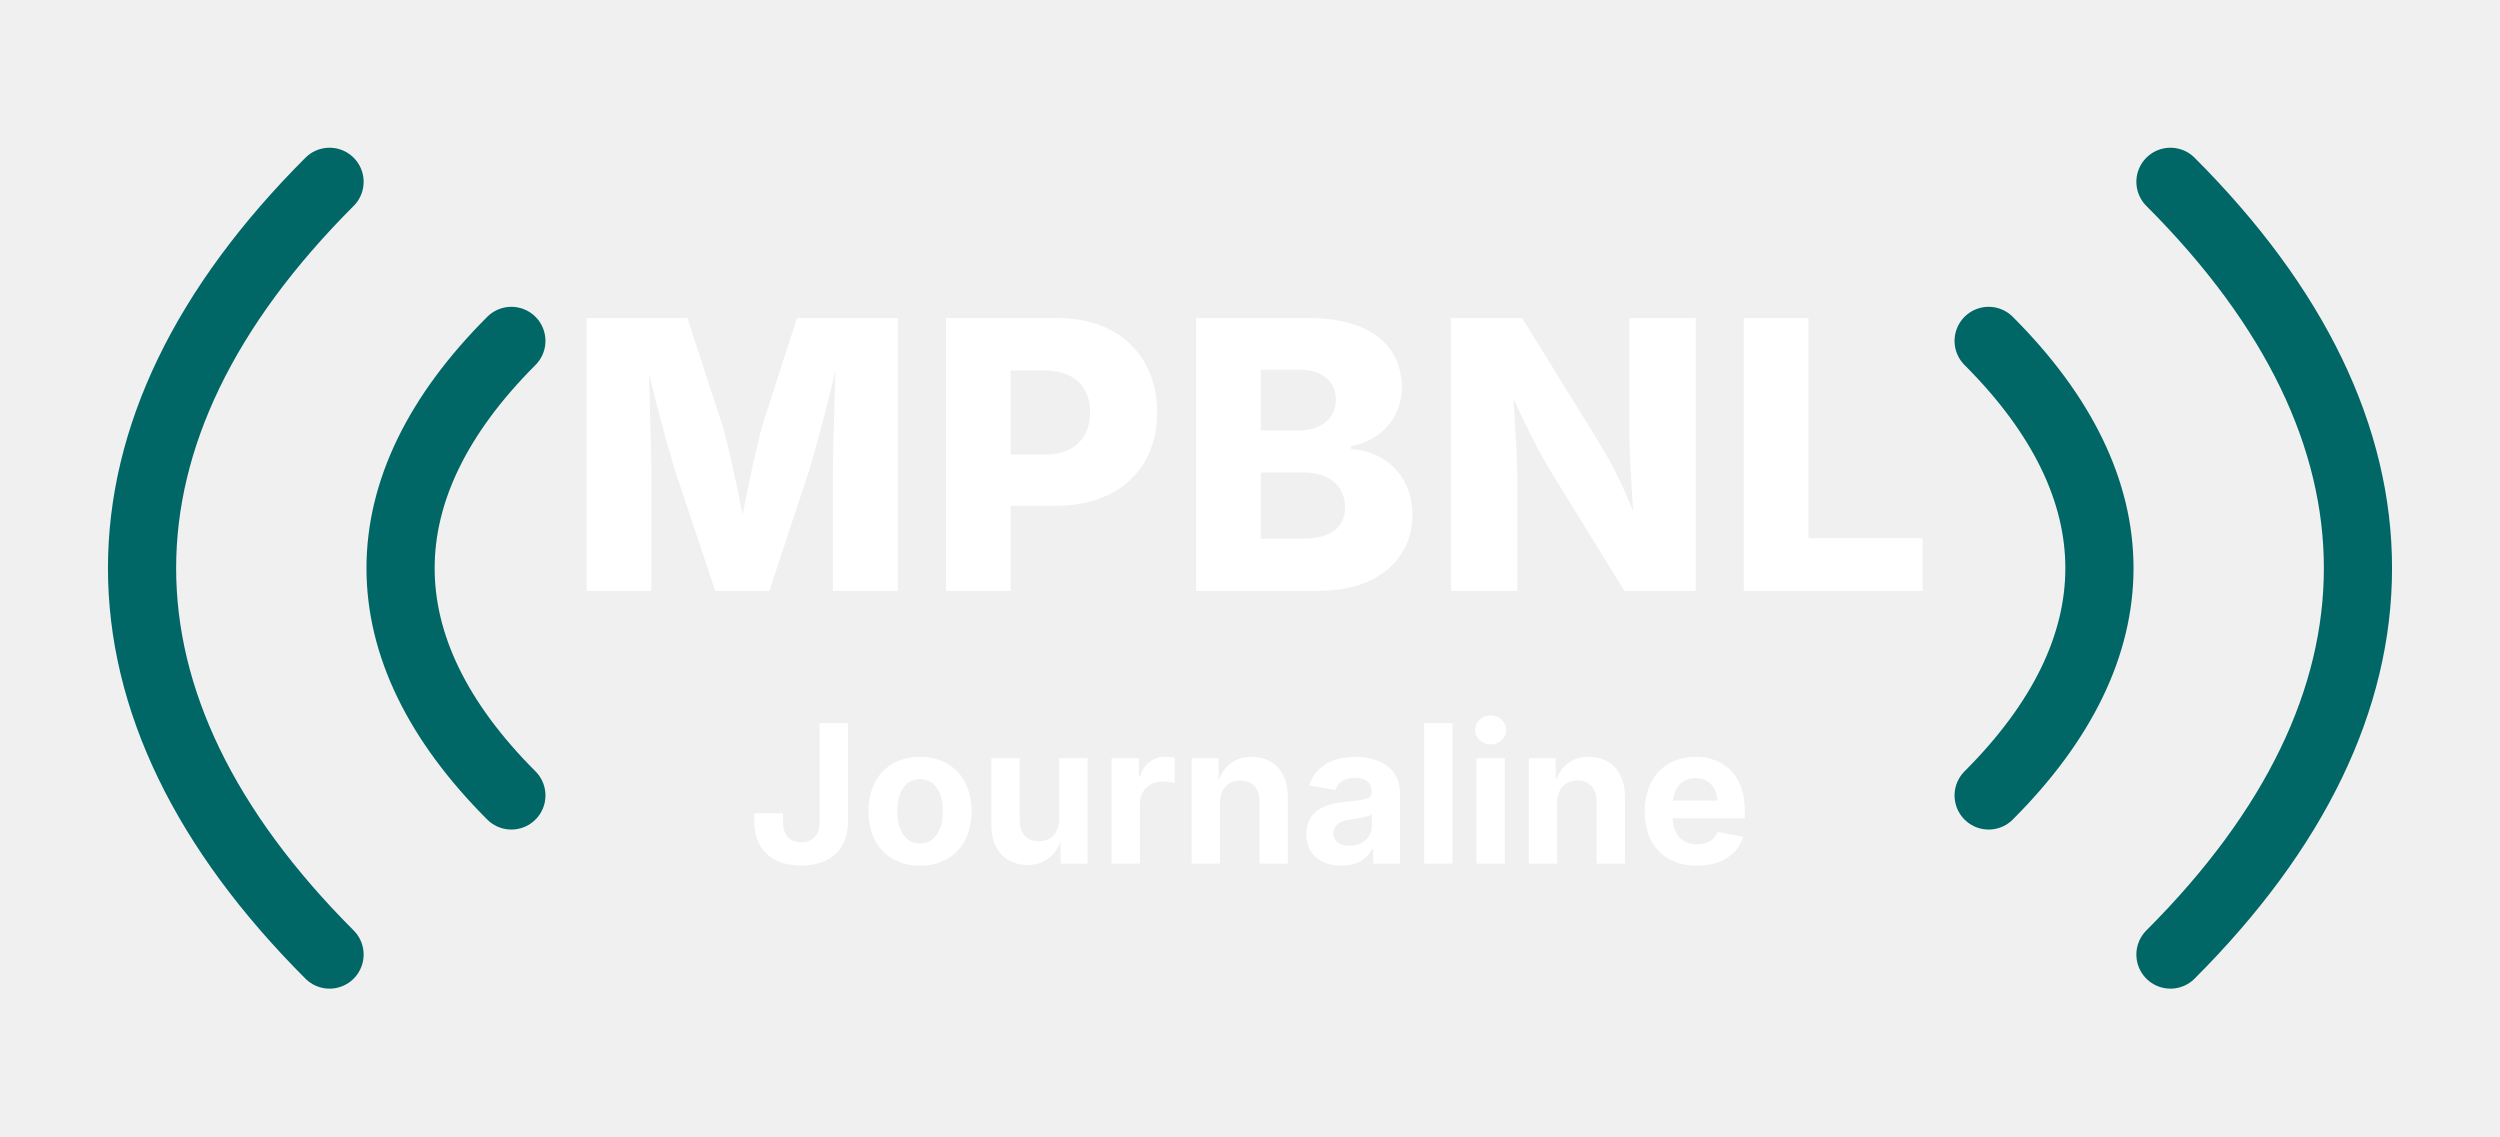
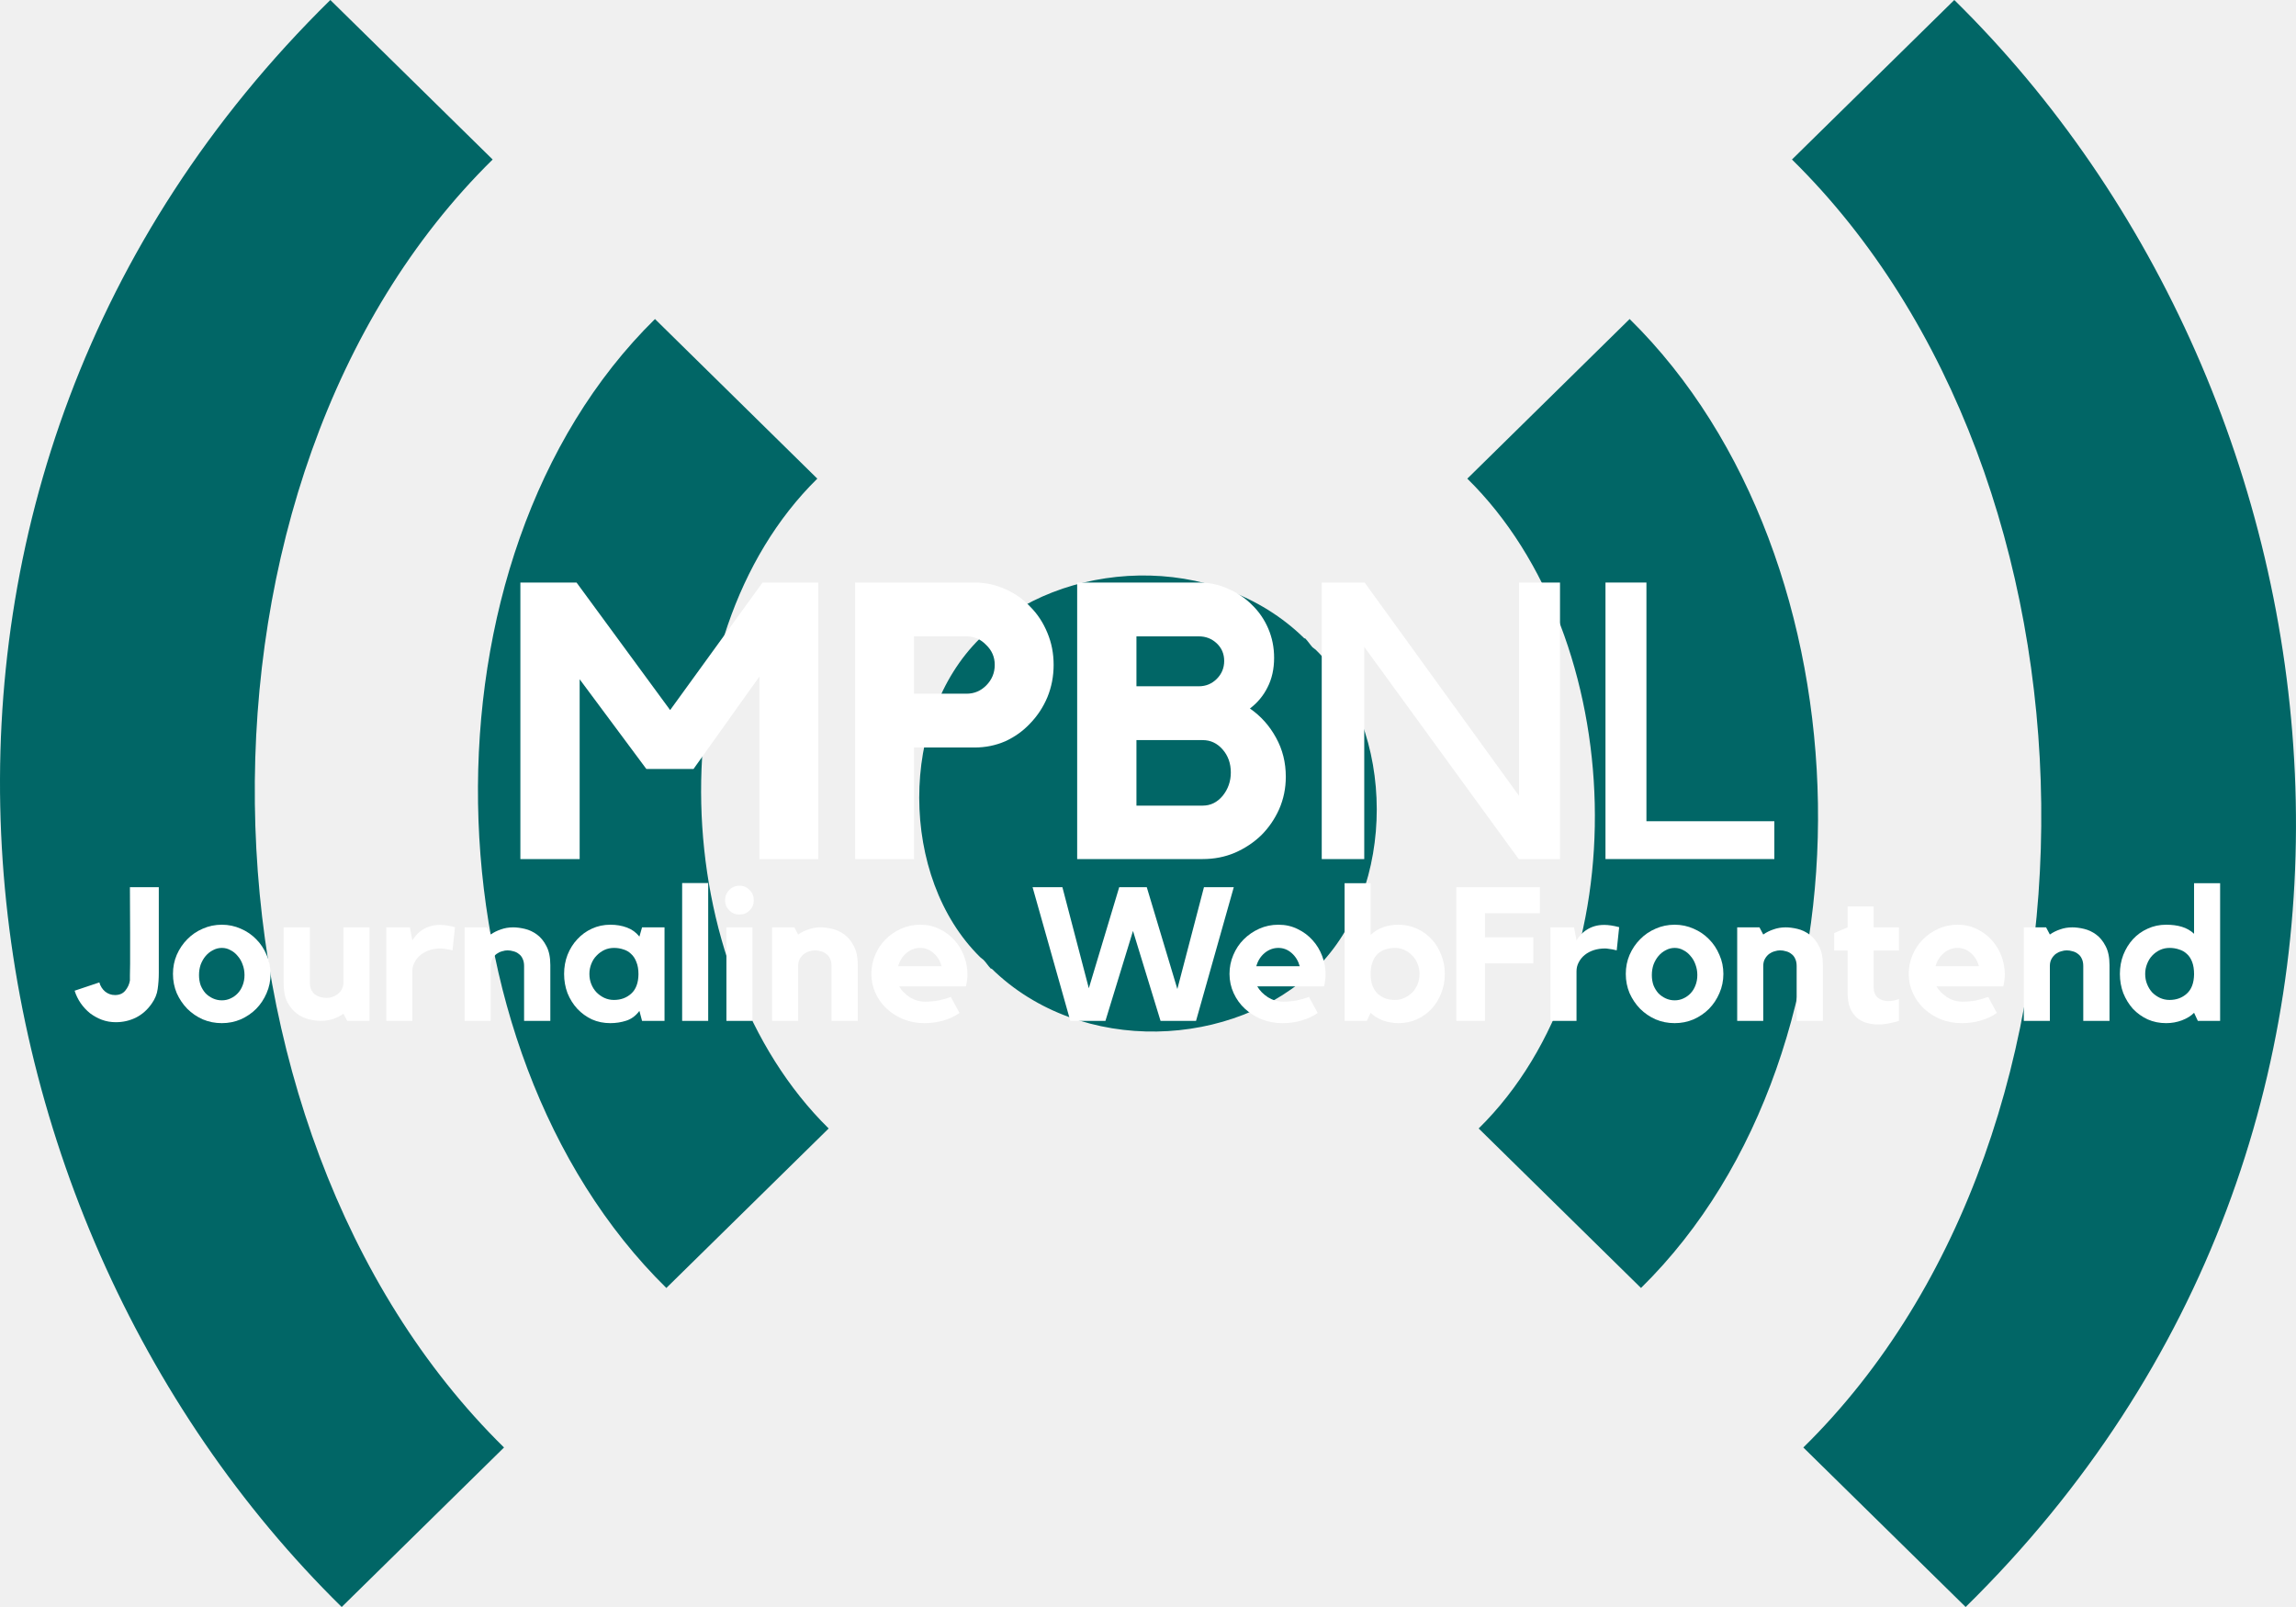
- <svg xmlns="http://www.w3.org/2000/svg" width="440" height="200" viewBox="0 0 440 200" fill="none">
-   <g stroke="#016666" stroke-width="12" stroke-linecap="round">
-     <path d="M58 32C14 76 14 124 58 168" />
-     <path d="M90 60C64 86 64 114 90 140" />
-     <path d="M382 32c44 44 44 92 0 136" />
-     <path d="M350 60c26 26 26 54 0 80" />
-   </g>
-   <text x="220" y="104" text-anchor="middle" font-family="Inter, Segoe UI, Helvetica, Arial, sans-serif" font-size="66" font-weight="800" fill="#ffffff" letter-spacing="1">MPBNL</text>
-   <text x="220" y="152" text-anchor="middle" font-family="Inter, Segoe UI, Helvetica, Arial, sans-serif" font-size="34" font-weight="700" fill="#ffffff">Journaline</text>
+ <svg xmlns="http://www.w3.org/2000/svg" width="800" height="560" viewBox="0 0 800 560" fill="none">
+   <path d="M457.298 225.537C456.378 224.515 455.698 223.375 454.698 222.393L454.538 222.51C423.298 191.807 369.737 194.677 341.457 222.471C313.177 250.264 313.257 305.771 341.537 333.564C341.897 333.918 342.337 334.148 342.697 334.502C343.657 335.485 344.337 336.664 345.337 337.646L345.457 337.49C376.697 368.193 430.258 365.362 458.538 337.529C486.818 309.736 486.738 254.229 458.458 226.436C458.098 226.082 457.658 225.891 457.298 225.537ZM284.777 166.797L228.217 111.172C143.377 194.592 147.337 365.447 232.177 448.828L288.737 393.242C232.177 337.655 228.217 222.384 284.777 166.797ZM171.658 55.586L115.098 0C-54.622 166.801 -22.383 421.032 119.058 560L175.618 504.414C62.498 393.24 58.538 166.8 171.658 55.586ZM567.818 111.172L511.258 166.797C567.818 222.384 571.778 337.655 515.218 393.242L571.778 448.828C656.618 365.447 652.658 194.592 567.818 111.172ZM684.897 560L628.338 504.414C741.498 393.24 737.537 166.8 624.377 55.586L680.937 0C822.377 139.007 854.617 393.238 684.897 560Z" fill-rule="evenodd" clip-rule="evenodd" fill="#016666" />
+   <path d="M265.699 203H285.13V299.36H264.612V235.754L241.649 267.965H225.207L201.972 236.706V299.36H181.318V203H200.885L233.496 247.442L265.699 203Z" fill="white" />
+   <path d="M339.536 203C343.34 203 346.918 203.77 350.27 205.31C353.622 206.76 356.521 208.799 358.966 211.426C361.503 213.963 363.496 216.999 364.945 220.532C366.394 223.975 367.119 227.69 367.119 231.677C367.119 235.664 366.394 239.424 364.945 242.957C363.496 246.401 361.503 249.436 358.966 252.063C356.521 254.691 353.622 256.775 350.27 258.315C346.918 259.765 343.34 260.49 339.536 260.49H318.474V299.36H297.957V203H339.536ZM336.818 241.734C339.445 241.734 341.71 240.783 343.612 238.88C345.605 236.887 346.601 234.486 346.601 231.677C346.601 228.959 345.605 226.648 343.612 224.746C341.71 222.752 339.445 221.756 336.818 221.756H318.474V241.734H336.818Z" fill="white" />
+   <path d="M435.515 246.899C439.32 249.526 442.354 252.924 444.619 257.092C446.884 261.169 448.016 265.7 448.016 270.683C448.016 274.67 447.246 278.43 445.706 281.964C444.166 285.407 442.083 288.442 439.456 291.07C436.829 293.606 433.749 295.645 430.216 297.185C426.774 298.635 423.059 299.36 419.074 299.36H375.321V203H417.715C421.338 203 424.735 203.725 427.906 205.175C431.076 206.534 433.839 208.391 436.194 210.747C438.64 213.103 440.543 215.866 441.901 219.037C443.26 222.209 443.94 225.606 443.94 229.231C443.94 233.127 443.17 236.57 441.63 239.56C440.18 242.459 438.142 244.906 435.515 246.899ZM395.974 239.152H417.715C420.161 239.152 422.244 238.291 423.965 236.57C425.686 234.848 426.547 232.764 426.547 230.318C426.547 227.871 425.686 225.833 423.965 224.202C422.244 222.571 420.161 221.756 417.715 221.756H395.974V239.152ZM419.074 280.74C421.791 280.74 424.101 279.608 426.004 277.343C427.906 274.987 428.857 272.269 428.857 269.188C428.857 266.017 427.906 263.344 426.004 261.169C424.101 258.995 421.791 257.908 419.074 257.908H395.974V280.74H419.074Z" fill="white" />
+   <path d="M543.558 203V299.36H529.155L475.347 225.425V299.36H460.536V203H475.483L529.291 277.343V203H543.558Z" fill="white" />
+   <path d="M559.403 299.36V203H573.67V286.177H618.238V299.36H559.403Z" fill="white" />
+   <path d="M55.331 309.166V339.062C55.331 340.989 55.2 342.851 54.937 344.647C54.718 346.399 54.016 348.108 52.832 349.772C51.342 351.919 49.5 353.539 47.308 354.635C45.16 355.686 42.836 356.211 40.337 356.211C38.627 356.211 37.005 355.927 35.47 355.357C33.98 354.788 32.598 354.021 31.327 353.058C30.099 352.05 29.025 350.889 28.105 349.575C27.184 348.217 26.482 346.772 26 345.238L34.615 342.347C34.966 343.618 35.624 344.669 36.588 345.501C37.597 346.334 38.758 346.75 40.074 346.75C41.608 346.75 42.792 346.246 43.625 345.238C44.502 344.187 45.05 343.004 45.269 341.69C45.269 341.515 45.269 340.902 45.269 339.851C45.313 338.799 45.335 337.507 45.335 335.974C45.335 334.397 45.335 332.645 45.335 330.717C45.335 328.746 45.335 326.775 45.335 324.804C45.335 320.16 45.313 314.948 45.269 309.166H55.331Z" fill="white" />
+   <path d="M77.3 322.241C79.624 322.241 81.816 322.701 83.876 323.621C85.937 324.497 87.735 325.724 89.269 327.301C90.804 328.834 92.01 330.652 92.886 332.754C93.807 334.813 94.267 337.025 94.267 339.391C94.267 341.756 93.807 343.99 92.886 346.093C92.01 348.151 90.804 349.969 89.269 351.546C87.735 353.079 85.937 354.306 83.876 355.226C81.816 356.102 79.624 356.54 77.3 356.54C74.932 356.54 72.718 356.102 70.658 355.226C68.597 354.306 66.799 353.079 65.265 351.546C63.73 349.969 62.503 348.151 61.582 346.093C60.705 343.99 60.267 341.756 60.267 339.391C60.267 337.025 60.705 334.813 61.582 332.754C62.503 330.652 63.73 328.834 65.265 327.301C66.799 325.724 68.597 324.497 70.658 323.621C72.718 322.701 74.932 322.241 77.3 322.241ZM77.3 348.59C78.396 348.59 79.404 348.37 80.325 347.932C81.29 347.494 82.123 346.903 82.824 346.158C83.57 345.37 84.139 344.45 84.534 343.399C84.973 342.304 85.192 341.099 85.192 339.785C85.192 338.471 84.973 337.244 84.534 336.105C84.139 334.966 83.57 333.981 82.824 333.148C82.123 332.272 81.29 331.593 80.325 331.112C79.404 330.586 78.396 330.323 77.3 330.323C76.204 330.323 75.174 330.586 74.209 331.112C73.244 331.593 72.389 332.272 71.644 333.148C70.943 333.981 70.373 334.966 69.934 336.105C69.54 337.244 69.342 338.471 69.342 339.785C69.342 341.099 69.54 342.304 69.934 343.399C70.373 344.45 70.943 345.37 71.644 346.158C72.389 346.903 73.244 347.494 74.209 347.932C75.174 348.37 76.204 348.59 77.3 348.59Z" fill="white" />
+   <path d="M119.667 323.161H128.743V355.752H120.982L119.667 353.255C118.615 353.999 117.409 354.613 116.05 355.094C114.735 355.533 113.31 355.752 111.775 355.752C110.592 355.752 109.232 355.576 107.698 355.226C106.207 354.875 104.804 354.218 103.489 353.255C102.174 352.291 101.056 350.955 100.135 349.247C99.258 347.538 98.82 345.326 98.82 342.61V323.161H107.961V342.282C107.961 343.289 108.114 344.143 108.421 344.844C108.772 345.545 109.21 346.115 109.737 346.553C110.307 346.947 110.942 347.253 111.644 347.473C112.345 347.648 113.069 347.735 113.814 347.735C114.384 347.735 114.998 347.648 115.655 347.473C116.357 347.253 116.993 346.925 117.563 346.487C118.176 346.049 118.681 345.479 119.075 344.779C119.47 344.078 119.667 343.245 119.667 342.282V323.161Z" fill="white" />
+   <path d="M143.669 327.695C144.108 326.994 144.612 326.337 145.182 325.724C145.752 325.067 146.432 324.497 147.221 324.015C148.01 323.49 148.909 323.073 149.917 322.767C150.926 322.46 152.065 322.307 153.337 322.307C154.828 322.307 156.559 322.57 158.532 323.095L157.677 331.177C157.195 331.09 156.713 330.98 156.231 330.849C155.836 330.761 155.398 330.695 154.915 330.652C154.433 330.564 153.995 330.52 153.6 330.52C152.197 330.52 150.882 330.717 149.654 331.112C148.47 331.506 147.44 332.053 146.563 332.754C145.686 333.455 144.985 334.309 144.459 335.317C143.932 336.28 143.669 337.332 143.669 338.471V355.752H134.594V323.161H142.814L143.669 327.695Z" fill="white" />
+   <path d="M178.795 323.161C180.023 323.161 181.382 323.336 182.873 323.687C184.363 324.037 185.766 324.694 187.082 325.658C188.397 326.622 189.493 327.958 190.37 329.666C191.291 331.374 191.751 333.586 191.751 336.302V355.752H182.61V336.631C182.61 335.623 182.434 334.769 182.083 334.068C181.777 333.367 181.338 332.82 180.768 332.426C180.242 331.988 179.628 331.681 178.927 331.506C178.225 331.287 177.524 331.177 176.822 331.177C176.252 331.177 175.617 331.287 174.915 331.506C174.257 331.681 173.622 331.988 173.008 332.426C172.438 332.864 171.956 333.433 171.561 334.134C171.166 334.835 170.969 335.667 170.969 336.631V355.752H161.894V323.161H169.654L170.969 325.658C172.021 324.913 173.205 324.322 174.52 323.884C175.836 323.402 177.261 323.161 178.795 323.161Z" fill="white" />
+   <path d="M231.54 323.161V355.752H223.714L222.793 352.269C221.522 353.977 219.987 355.116 218.19 355.686C216.436 356.255 214.594 356.54 212.665 356.54C210.342 356.54 208.193 356.102 206.22 355.226C204.291 354.306 202.603 353.079 201.156 351.546C199.71 349.969 198.57 348.151 197.737 346.093C196.947 343.99 196.553 341.756 196.553 339.391C196.553 337.025 196.947 334.813 197.737 332.754C198.57 330.652 199.71 328.834 201.156 327.301C202.603 325.724 204.291 324.497 206.22 323.621C208.193 322.701 210.342 322.241 212.665 322.241C214.77 322.241 216.699 322.57 218.453 323.227C220.206 323.884 221.653 324.935 222.793 326.381L223.714 323.161H231.54ZM222.464 339.522C222.464 337.814 222.223 336.39 221.741 335.251C221.303 334.068 220.689 333.127 219.9 332.426C219.154 331.681 218.255 331.155 217.203 330.849C216.195 330.498 215.099 330.323 213.915 330.323C212.731 330.323 211.613 330.564 210.561 331.046C209.552 331.528 208.654 332.185 207.864 333.017C207.075 333.806 206.461 334.769 206.023 335.908C205.585 337.003 205.365 338.164 205.365 339.391C205.365 340.661 205.585 341.844 206.023 342.939C206.461 344.034 207.075 344.998 207.864 345.83C208.654 346.618 209.552 347.253 210.561 347.735C211.613 348.217 212.731 348.458 213.915 348.458C216.282 348.458 218.277 347.735 219.9 346.29C221.566 344.8 222.421 342.545 222.464 339.522Z" fill="white" />
+   <path d="M237.682 307.72H246.758V355.752H237.682V307.72Z" fill="white" />
+   <path d="M262.184 355.752H253.108V323.161H262.184V355.752ZM257.646 318.693C256.243 318.693 255.059 318.211 254.095 317.247C253.13 316.284 252.648 315.101 252.648 313.699C252.648 312.298 253.13 311.115 254.095 310.151C255.059 309.144 256.243 308.64 257.646 308.64C259.049 308.64 260.233 309.144 261.198 310.151C262.162 311.115 262.644 312.298 262.644 313.699C262.644 315.101 262.162 316.284 261.198 317.247C260.233 318.211 259.049 318.693 257.646 318.693Z" fill="white" />
+   <path d="M285.921 323.161C287.148 323.161 288.507 323.336 289.998 323.687C291.489 324.037 292.892 324.694 294.207 325.658C295.522 326.622 296.618 327.958 297.495 329.666C298.416 331.374 298.876 333.586 298.876 336.302V355.752H289.735V336.631C289.735 335.623 289.56 334.769 289.209 334.068C288.902 333.367 288.464 332.82 287.894 332.426C287.367 331.988 286.754 331.681 286.052 331.506C285.351 331.287 284.649 331.177 283.948 331.177C283.378 331.177 282.742 331.287 282.04 331.506C281.383 331.681 280.747 331.988 280.133 332.426C279.563 332.864 279.081 333.433 278.686 334.134C278.292 334.835 278.095 335.667 278.095 336.631V355.752H269.019V323.161H276.779L278.095 325.658C279.147 324.913 280.331 324.322 281.646 323.884C282.961 323.402 284.386 323.161 285.921 323.161Z" fill="white" />
+   <path d="M320.646 322.241C323.101 322.241 325.337 322.745 327.354 323.752C329.371 324.716 331.102 326.008 332.549 327.629C333.996 329.206 335.114 331.046 335.903 333.148C336.692 335.207 337.087 337.332 337.087 339.522C337.087 340.836 336.912 342.238 336.561 343.727H313.28C314.157 345.217 315.406 346.487 317.029 347.538C318.651 348.546 320.405 349.049 322.29 349.049C324.175 349.049 325.819 348.896 327.222 348.59C328.669 348.283 330.028 347.889 331.3 347.407L334.325 352.992C332.703 354.131 330.839 355.007 328.735 355.62C326.674 356.233 324.46 356.54 322.093 356.54C319.506 356.54 317.094 356.102 314.858 355.226C312.622 354.306 310.671 353.079 309.005 351.546C307.339 350.013 306.024 348.195 305.059 346.093C304.095 343.99 303.613 341.756 303.613 339.391C303.613 337.069 304.051 334.879 304.928 332.82C305.805 330.717 307.01 328.899 308.545 327.366C310.123 325.789 311.943 324.541 314.003 323.621C316.064 322.701 318.278 322.241 320.646 322.241ZM328.077 336.697C327.551 334.813 326.608 333.28 325.249 332.097C323.89 330.914 322.356 330.323 320.646 330.323C318.892 330.323 317.292 330.914 315.845 332.097C314.442 333.28 313.477 334.813 312.951 336.697H328.077Z" fill="white" />
+   <path d="M419.499 309.166H429.889L416.736 355.752H404.373L394.771 324.409L385.169 355.752H372.937L359.784 309.166H370.175L379.382 344.384L389.97 309.166H399.572L410.226 344.647L419.499 309.166Z" fill="white" />
+   <path d="M445.433 322.241C447.888 322.241 450.124 322.745 452.141 323.752C454.158 324.716 455.889 326.008 457.336 327.629C458.783 329.206 459.901 331.046 460.69 333.148C461.479 335.207 461.874 337.332 461.874 339.522C461.874 340.836 461.699 342.238 461.348 343.727H438.067C438.944 345.217 440.193 346.487 441.816 347.538C443.438 348.546 445.191 349.049 447.077 349.049C448.962 349.049 450.606 348.896 452.009 348.59C453.456 348.283 454.815 347.889 456.087 347.407L459.112 352.992C457.49 354.131 455.626 355.007 453.522 355.62C451.461 356.233 449.247 356.54 446.879 356.54C444.293 356.54 441.881 356.102 439.645 355.226C437.409 354.306 435.458 353.079 433.792 351.546C432.126 350.013 430.811 348.195 429.846 346.093C428.882 343.99 428.399 341.756 428.399 339.391C428.399 337.069 428.838 334.879 429.715 332.82C430.592 330.717 431.797 328.899 433.332 327.366C434.91 325.789 436.73 324.541 438.79 323.621C440.851 322.701 443.065 322.241 445.433 322.241ZM452.864 336.697C452.338 334.813 451.395 333.28 450.036 332.097C448.677 330.914 447.143 330.323 445.433 330.323C443.679 330.323 442.079 330.914 440.632 332.097C439.229 333.28 438.264 334.813 437.738 336.697H452.864Z" fill="white" />
+   <path d="M487.307 322.241C489.587 322.241 491.713 322.701 493.686 323.621C495.659 324.497 497.369 325.724 498.816 327.301C500.263 328.834 501.381 330.652 502.17 332.754C503.003 334.813 503.42 337.025 503.42 339.391C503.42 341.756 503.003 343.99 502.17 346.093C501.381 348.151 500.263 349.969 498.816 351.546C497.369 353.079 495.659 354.306 493.686 355.226C491.713 356.102 489.587 356.54 487.307 356.54C485.378 356.54 483.515 356.211 481.717 355.554C479.963 354.854 478.582 353.977 477.574 352.926L476.259 355.752H468.498V307.786H477.574V325.789C480.073 323.424 483.317 322.241 487.307 322.241ZM486.058 348.458C487.241 348.458 488.337 348.217 489.346 347.735C490.398 347.253 491.319 346.618 492.108 345.83C492.897 344.998 493.511 344.034 493.949 342.939C494.388 341.844 494.607 340.661 494.607 339.391C494.607 338.164 494.388 337.003 493.949 335.908C493.511 334.769 492.897 333.806 492.108 333.017C491.319 332.185 490.398 331.528 489.346 331.046C488.337 330.564 487.241 330.323 486.058 330.323C484.874 330.323 483.756 330.498 482.704 330.849C481.695 331.155 480.796 331.681 480.007 332.426C479.262 333.127 478.67 334.068 478.232 335.251C477.793 336.39 477.574 337.814 477.574 339.522C477.574 341.055 477.793 342.391 478.232 343.53C478.67 344.625 479.262 345.545 480.007 346.29C480.796 346.991 481.695 347.538 482.704 347.932C483.756 348.283 484.874 348.458 486.058 348.458Z" fill="white" />
+   <path d="M507.419 309.166H536.553V318.233H517.416V326.643H534.252V335.711H517.416V355.752H507.419V309.166Z" fill="white" />
+   <path d="M549.307 327.695C549.746 326.994 550.25 326.337 550.82 325.724C551.39 325.067 552.069 324.497 552.859 324.015C553.648 323.49 554.547 323.073 555.555 322.767C556.563 322.46 557.703 322.307 558.975 322.307C560.465 322.307 562.197 322.57 564.17 323.095L563.315 331.177C562.833 331.09 562.351 330.98 561.868 330.849C561.474 330.761 561.035 330.695 560.553 330.652C560.071 330.564 559.632 330.52 559.238 330.52C557.835 330.52 556.52 330.717 555.292 331.112C554.108 331.506 553.078 332.053 552.201 332.754C551.324 333.455 550.623 334.309 550.096 335.317C549.57 336.28 549.307 337.332 549.307 338.471V355.752H540.232V323.161H548.452L549.307 327.695Z" fill="white" />
+   <path d="M583.512 322.241C585.836 322.241 588.028 322.701 590.089 323.621C592.15 324.497 593.947 325.724 595.482 327.301C597.016 328.834 598.222 330.652 599.099 332.754C600.019 334.813 600.48 337.025 600.48 339.391C600.48 341.756 600.019 343.99 599.099 346.093C598.222 348.151 597.016 349.969 595.482 351.546C593.947 353.079 592.15 354.306 590.089 355.226C588.028 356.102 585.836 356.54 583.512 356.54C581.145 356.54 578.931 356.102 576.87 355.226C574.809 354.306 573.012 353.079 571.477 351.546C569.943 349.969 568.715 348.151 567.794 346.093C566.918 343.99 566.479 341.756 566.479 339.391C566.479 337.025 566.918 334.813 567.794 332.754C568.715 330.652 569.943 328.834 571.477 327.301C573.012 325.724 574.809 324.497 576.87 323.621C578.931 322.701 581.145 322.241 583.512 322.241ZM583.512 348.59C584.608 348.59 585.617 348.37 586.538 347.932C587.502 347.494 588.335 346.903 589.037 346.158C589.782 345.37 590.352 344.45 590.747 343.399C591.185 342.304 591.404 341.099 591.404 339.785C591.404 338.471 591.185 337.244 590.747 336.105C590.352 334.966 589.782 333.981 589.037 333.148C588.335 332.272 587.502 331.593 586.538 331.112C585.617 330.586 584.608 330.323 583.512 330.323C582.416 330.323 581.386 330.586 580.421 331.112C579.457 331.593 578.602 332.272 577.857 333.148C577.155 333.981 576.585 334.966 576.147 336.105C575.752 337.244 575.555 338.471 575.555 339.785C575.555 341.099 575.752 342.304 576.147 343.399C576.585 344.45 577.155 345.37 577.857 346.158C578.602 346.903 579.457 347.494 580.421 347.932C581.386 348.37 582.416 348.59 583.512 348.59Z" fill="white" />
+   <path d="M622.197 323.161C623.424 323.161 624.784 323.336 626.274 323.687C627.765 324.037 629.168 324.694 630.483 325.658C631.798 326.622 632.895 327.958 633.771 329.666C634.692 331.374 635.152 333.586 635.152 336.302V355.752H626.011V336.631C626.011 335.623 625.836 334.769 625.485 334.068C625.178 333.367 624.74 332.82 624.17 332.426C623.644 331.988 623.03 331.681 622.328 331.506C621.627 331.287 620.925 331.177 620.224 331.177C619.654 331.177 619.018 331.287 618.317 331.506C617.659 331.681 617.023 331.988 616.409 332.426C615.839 332.864 615.357 333.433 614.963 334.134C614.568 334.835 614.371 335.667 614.371 336.631V355.752H605.295V323.161H613.055L614.371 325.658C615.423 324.913 616.607 324.322 617.922 323.884C619.237 323.402 620.662 323.161 622.197 323.161Z" fill="white" />
+   <path d="M652.844 344.056C652.844 345.589 653.305 346.772 654.225 347.604C655.19 348.436 656.44 348.852 657.974 348.852C659.202 348.852 660.429 348.611 661.657 348.13V355.752C660.561 356.102 659.399 356.387 658.171 356.606C656.944 356.869 655.716 357 654.489 357C653.086 357 651.748 356.825 650.477 356.474C649.205 356.124 648.065 355.533 647.057 354.7C646.049 353.824 645.237 352.685 644.624 351.283C644.054 349.838 643.769 348.064 643.769 345.961V331.243H639.099V325.132L643.769 323.161V315.868H652.844V323.161H661.657V331.243H652.844V344.056Z" fill="white" />
+   <path d="M682.098 322.241C684.553 322.241 686.789 322.745 688.806 323.752C690.822 324.716 692.554 326.008 694.001 327.629C695.448 329.206 696.566 331.046 697.355 333.148C698.144 335.207 698.539 337.332 698.539 339.522C698.539 340.836 698.363 342.238 698.013 343.727H674.732C675.609 345.217 676.858 346.487 678.48 347.538C680.103 348.546 681.856 349.049 683.742 349.049C685.627 349.049 687.271 348.896 688.674 348.59C690.121 348.283 691.48 347.889 692.752 347.407L695.777 352.992C694.155 354.131 692.291 355.007 690.187 355.62C688.126 356.233 685.912 356.54 683.544 356.54C680.958 356.54 678.546 356.102 676.31 355.226C674.074 354.306 672.123 353.079 670.457 351.546C668.791 350.013 667.476 348.195 666.511 346.093C665.547 343.99 665.064 341.756 665.064 339.391C665.064 337.069 665.503 334.879 666.38 332.82C667.257 330.717 668.462 328.899 669.997 327.366C671.575 325.789 673.395 324.541 675.455 323.621C677.516 322.701 679.73 322.241 682.098 322.241ZM689.529 336.697C689.003 334.813 688.06 333.28 686.701 332.097C685.342 330.914 683.807 330.323 682.098 330.323C680.344 330.323 678.744 330.914 677.297 332.097C675.894 333.28 674.929 334.813 674.403 336.697H689.529Z" fill="white" />
+   <path d="M722.065 323.161C723.292 323.161 724.652 323.336 726.142 323.687C727.633 324.037 729.036 324.694 730.351 325.658C731.667 326.622 732.763 327.958 733.64 329.666C734.56 331.374 735.021 333.586 735.021 336.302V355.752H725.879V336.631C725.879 335.623 725.704 334.769 725.353 334.068C725.046 333.367 724.608 332.82 724.038 332.426C723.512 331.988 722.898 331.681 722.196 331.506C721.495 331.287 720.793 331.177 720.092 331.177C719.522 331.177 718.886 331.287 718.185 331.506C717.527 331.681 716.891 331.988 716.278 332.426C715.708 332.864 715.225 333.433 714.831 334.134C714.436 334.835 714.239 335.667 714.239 336.631V355.752H705.163V323.161H712.923L714.239 325.658C715.291 324.913 716.475 324.322 717.79 323.884C719.105 323.402 720.53 323.161 722.065 323.161Z" fill="white" />
+   <path d="M773.56 307.786V355.752H765.8L764.484 352.926C763.476 353.977 762.073 354.854 760.275 355.554C758.522 356.211 756.68 356.54 754.751 356.54C752.427 356.54 750.279 356.102 748.306 355.226C746.333 354.306 744.623 353.079 743.177 351.546C741.773 349.969 740.655 348.151 739.822 346.093C739.033 343.99 738.639 341.756 738.639 339.391C738.639 337.025 739.033 334.813 739.822 332.754C740.655 330.652 741.773 328.834 743.177 327.301C744.623 325.724 746.333 324.497 748.306 323.621C750.279 322.701 752.427 322.241 754.751 322.241C756.812 322.241 758.631 322.482 760.21 322.964C761.832 323.446 763.257 324.256 764.484 325.395V307.786H773.56ZM764.484 339.522C764.484 337.814 764.265 336.39 763.827 335.251C763.388 334.068 762.775 333.127 761.985 332.426C761.196 331.681 760.275 331.155 759.223 330.849C758.215 330.498 757.119 330.323 755.935 330.323C754.751 330.323 753.633 330.564 752.581 331.046C751.573 331.528 750.674 332.185 749.885 333.017C749.139 333.806 748.547 334.769 748.109 335.908C747.67 337.003 747.451 338.164 747.451 339.391C747.451 340.661 747.67 341.844 748.109 342.939C748.547 344.034 749.139 344.998 749.885 345.83C750.674 346.618 751.573 347.253 752.581 347.735C753.633 348.217 754.751 348.458 755.935 348.458C758.303 348.458 760.297 347.735 761.92 346.29C763.586 344.8 764.441 342.545 764.484 339.522Z" fill="white" />
</svg>
